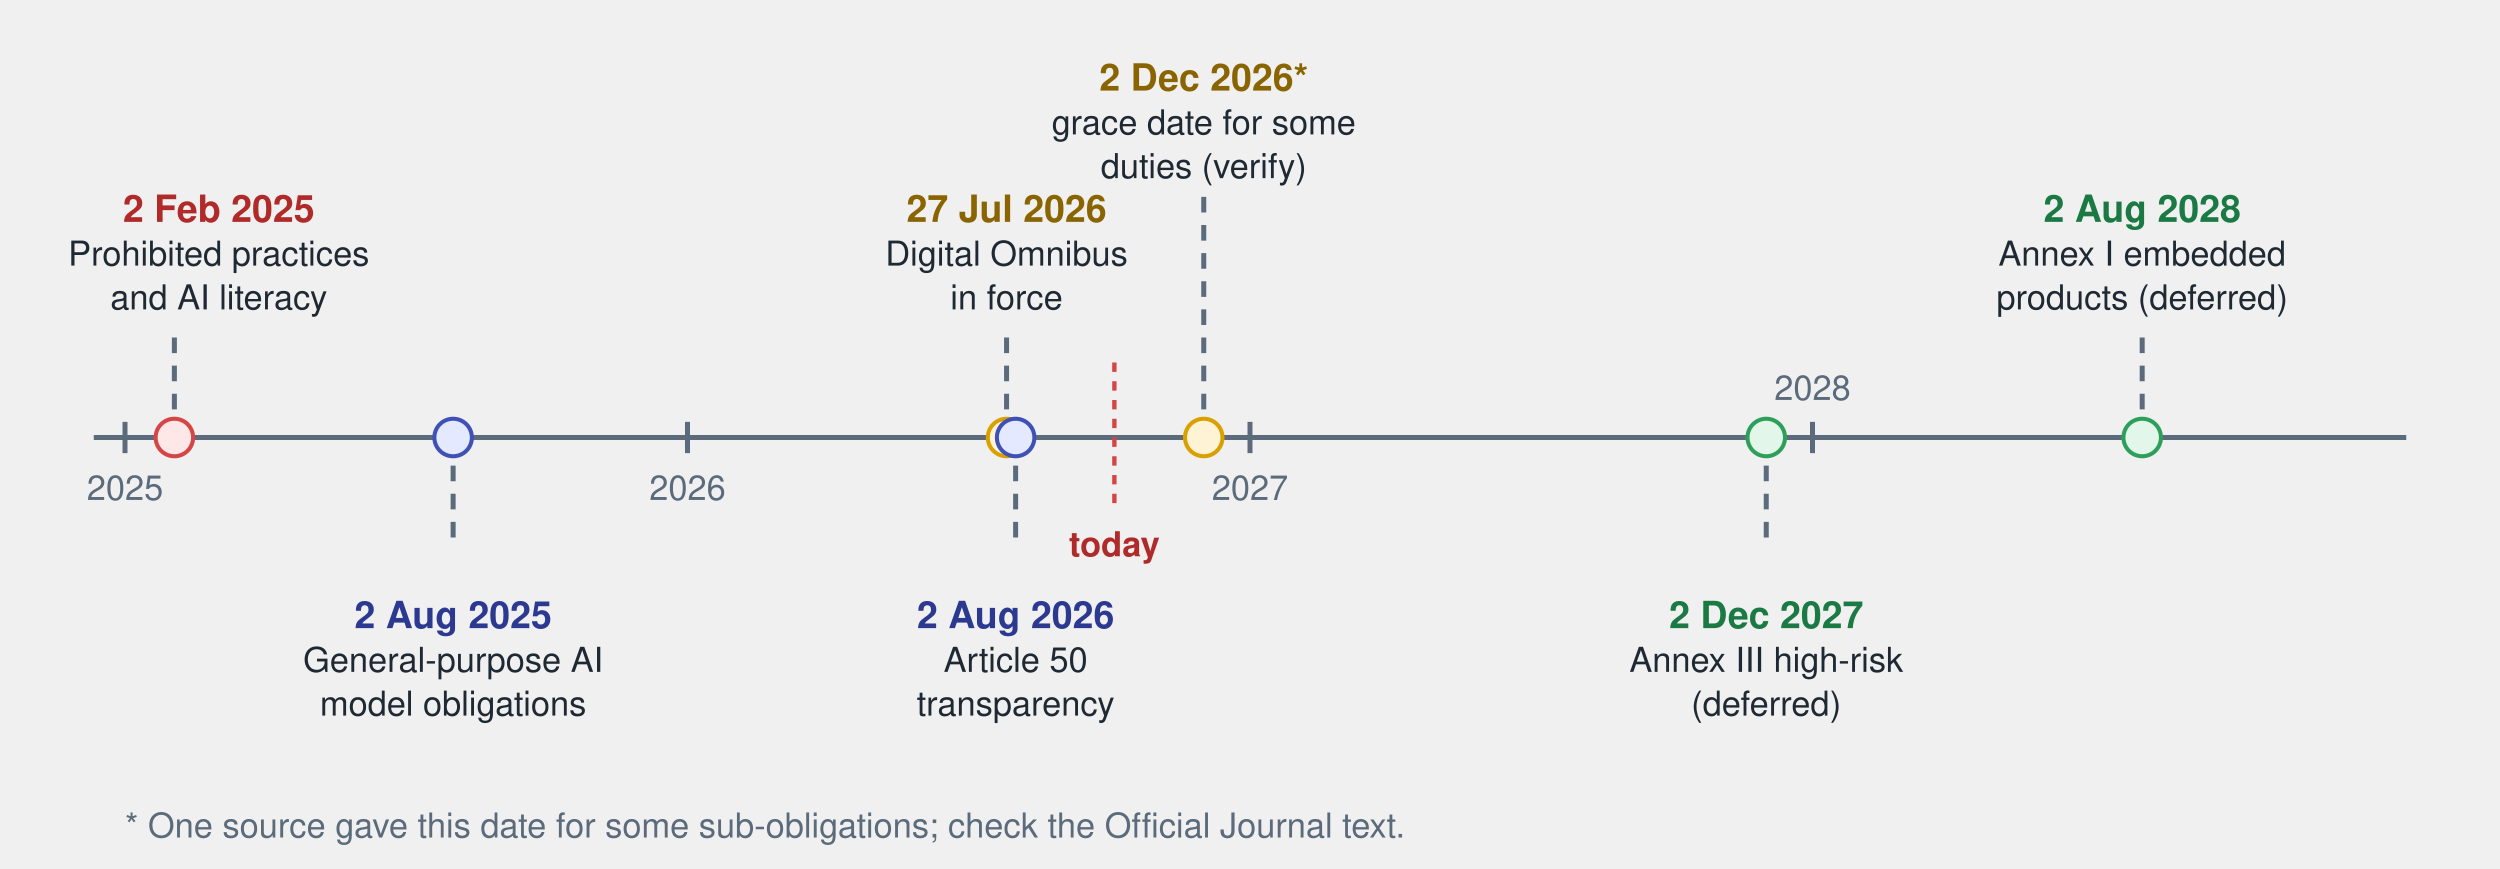
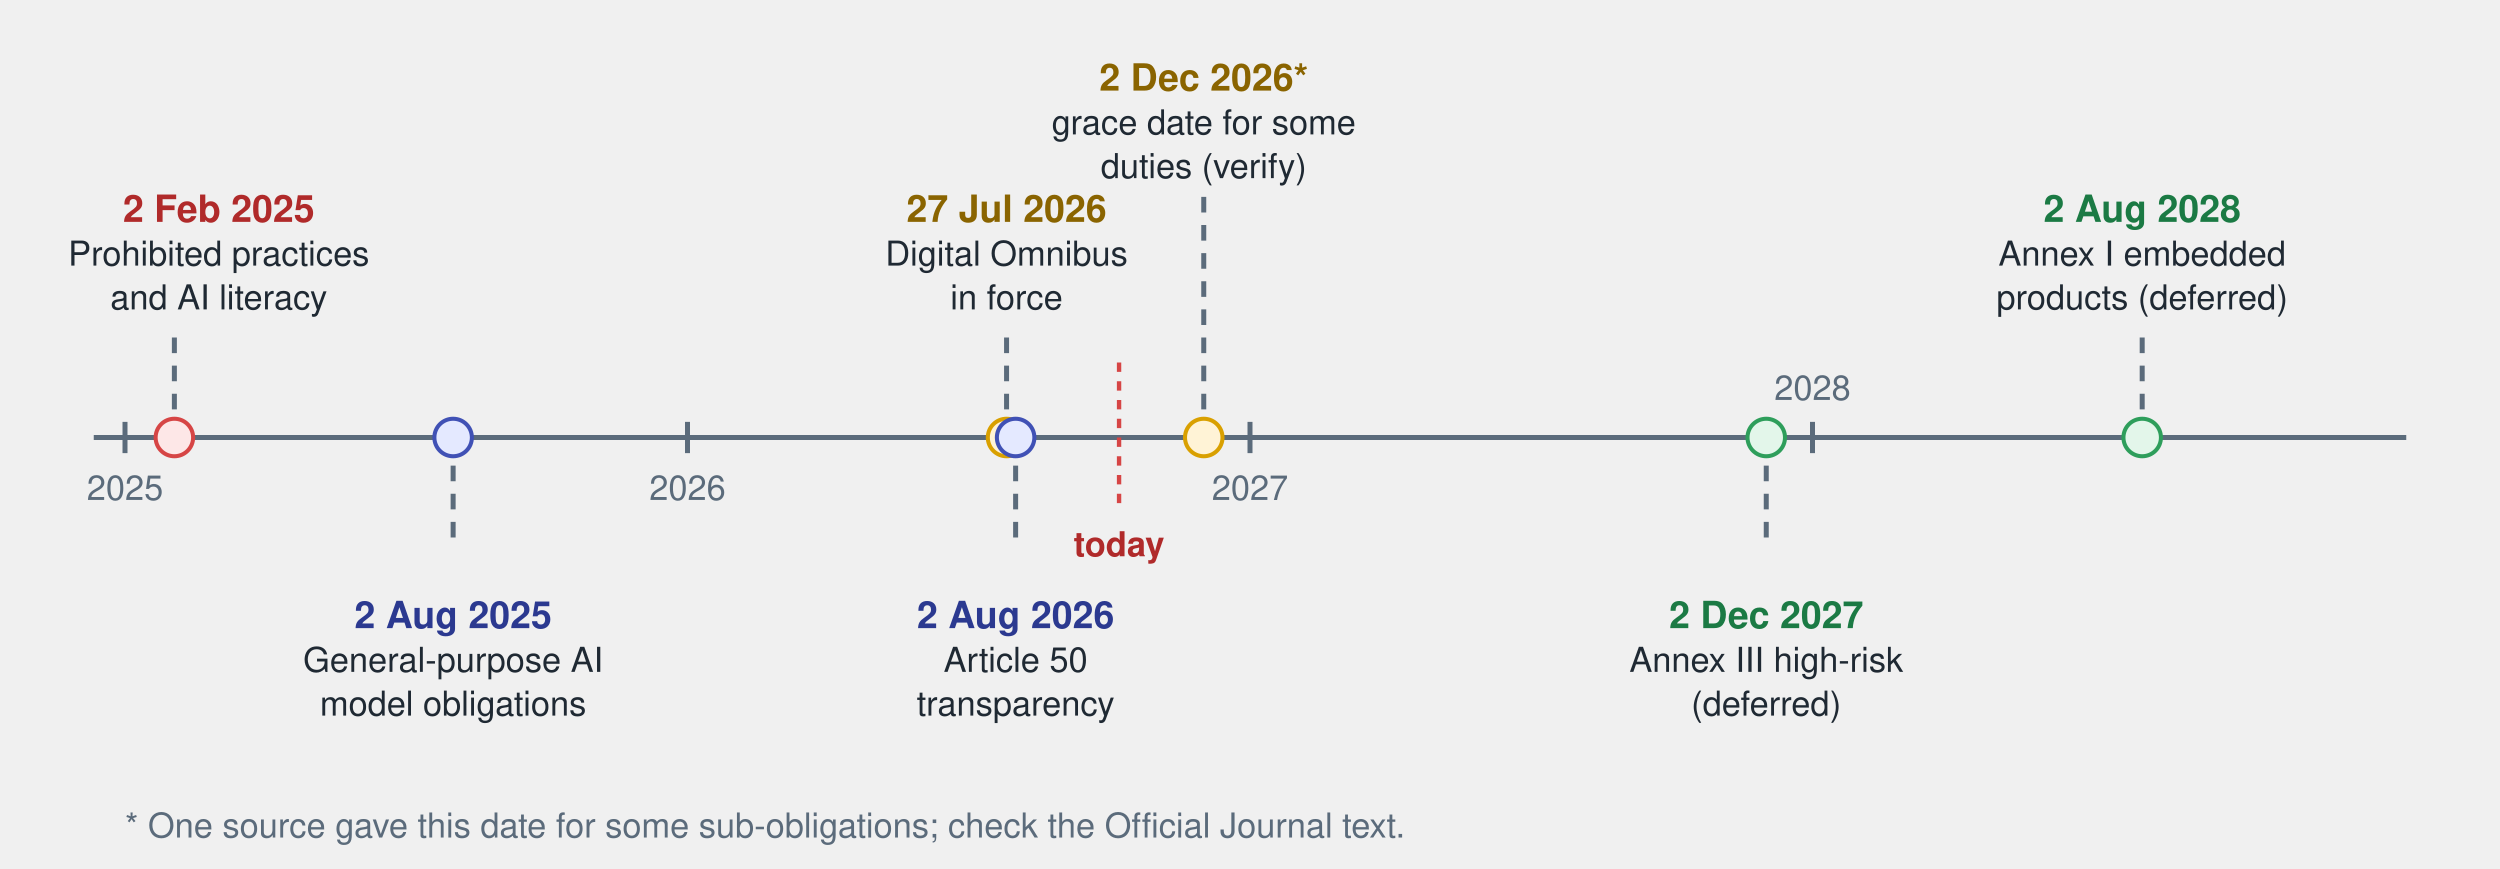
<svg xmlns="http://www.w3.org/2000/svg" class="g-svg" viewBox="0 0 800 278" width="800" height="278" role="img" aria-label="EU AI Act key dates">
  <style>
.g-svg{font-family:-apple-system,BlinkMacSystemFont,"Segoe UI",Helvetica,Arial,sans-serif}
.g-text{fill:#1f2933;font-size:13px}
.g-b{font-weight:700}
.g-s{font-size:11px}
.g-xs{font-size:10px}
.g-m{fill:#5b6b7b}
.g-tbad{fill:#b02a2a}
.g-tgood{fill:#1b7a44}
.g-twarn{fill:#8a6400}
.g-tprim{fill:#2b3990}
.g-ton{fill:#ffffff}
.g-r{stroke-width:1.3}
.g-r-box{fill:#f3f5f9;stroke:#9aa7b8}
.g-r-primary{fill:#e4e9ff;stroke:#4051b5}
.g-r-good{fill:#e3f6ea;stroke:#2e9e5b}
.g-r-warn{fill:#fff3d6;stroke:#d9a000}
.g-r-bad{fill:#fde7e7;stroke:#d64545}
.g-r-zone{fill:none;stroke:#5b6b7b;stroke-dasharray:6 4}
.g-r-zonebad{fill:none;stroke:#d64545;stroke-dasharray:6 4}
.g-r-lv1{fill:#eef0fb;stroke:none}
.g-r-lv2{fill:#cdd3f4;stroke:none}
.g-r-lv3{fill:#9aa6e8;stroke:none}
.g-r-lv4{fill:#5c6dd0;stroke:none}
.g-r-lv5{fill:#2f3fa6;stroke:none}
.g-p{stroke:#5b6b7b;stroke-width:1.6;fill:none}
.g-pbad{stroke:#d64545;stroke-width:1.6;fill:none}
.g-pgood{stroke:#2e9e5b;stroke-width:1.6;fill:none}
.g-pwarn{stroke:#d9a000;stroke-width:1.6;fill:none}
.g-dash{stroke-dasharray:5 4}
.g-ah{fill:#5b6b7b}
.g-ah-bad{fill:#d64545}
.g-ah-good{fill:#2e9e5b}
.g-today{stroke:#d64545;stroke-width:1.4;stroke-dasharray:3 3}
</style>
  <defs>
    <marker id="eu-timeline-a" viewBox="0 0 10 10" refX="9" refY="5" markerWidth="7" markerHeight="7" orient="auto">
      <path class="g-ah" d="M0,0 L10,5 L0,10 z" />
    </marker>
    <marker id="eu-timeline-ab" viewBox="0 0 10 10" refX="9" refY="5" markerWidth="7" markerHeight="7" orient="auto">
      <path class="g-ah-bad" d="M0,0 L10,5 L0,10 z" />
    </marker>
    <marker id="eu-timeline-ag" viewBox="0 0 10 10" refX="9" refY="5" markerWidth="7" markerHeight="7" orient="auto">
      <path class="g-ah-good" d="M0,0 L10,5 L0,10 z" />
    </marker>
  </defs>
  <path class="g-p" d="M30.0 140.0 L770.0 140.0" />
  <path class="g-p" d="M40.0 135.0 L40.0 145.0" />
  <text class="g-text g-s g-m" x="40.0" y="160.0" text-anchor="middle">2025</text>
  <path class="g-p" d="M220.0 135.0 L220.0 145.0" />
  <text class="g-text g-s g-m" x="220.0" y="160.0" text-anchor="middle">2026</text>
  <path class="g-p" d="M400.0 135.0 L400.0 145.0" />
  <text class="g-text g-s g-m" x="400.0" y="160.0" text-anchor="middle">2027</text>
  <path class="g-p" d="M580.0 135.0 L580.0 145.0" />
  <text class="g-text g-s g-m" x="580.0" y="128.0" text-anchor="middle">2028</text>
  <path class="g-p g-dash" d="M55.8 140.0 L55.8 104.0" />
  <circle class="g-r g-r-bad" cx="55.8" cy="140.0" r="6" />
  <text class="g-text g-b g-tbad" x="70.0" y="71.0" text-anchor="middle" style="font-size:12px">2 Feb 2025</text>
  <text class="g-text g-s" x="70.0" y="85.0" text-anchor="middle">Prohibited practices</text>
  <text class="g-text g-s" x="70.0" y="99.0" text-anchor="middle">and AI literacy</text>
  <path class="g-p g-dash" d="M145.0 140.0 L145.0 176.0" />
  <circle class="g-r g-r-primary" cx="145.0" cy="140.0" r="6" />
  <text class="g-text g-b g-tprim" x="145.0" y="201.0" text-anchor="middle" style="font-size:12px">2 Aug 2025</text>
  <text class="g-text g-s" x="145.0" y="215.0" text-anchor="middle">General-purpose AI</text>
  <text class="g-text g-s" x="145.0" y="229.0" text-anchor="middle">model obligations</text>
  <path class="g-p g-dash" d="M322.1 140.0 L322.1 104.0" />
  <circle class="g-r g-r-warn" cx="322.1" cy="140.0" r="6" />
  <text class="g-text g-b g-twarn" x="322.1" y="71.0" text-anchor="middle" style="font-size:12px">27 Jul 2026</text>
  <text class="g-text g-s" x="322.1" y="85.0" text-anchor="middle">Digital Omnibus</text>
  <text class="g-text g-s" x="322.1" y="99.0" text-anchor="middle">in force</text>
  <path class="g-p g-dash" d="M325.0 140.0 L325.0 176.0" />
  <circle class="g-r g-r-primary" cx="325.0" cy="140.0" r="6" />
  <text class="g-text g-b g-tprim" x="325.0" y="201.0" text-anchor="middle" style="font-size:12px">2 Aug 2026</text>
  <text class="g-text g-s" x="325.0" y="215.0" text-anchor="middle">Article 50</text>
  <text class="g-text g-s" x="325.0" y="229.0" text-anchor="middle">transparency</text>
  <path class="g-p g-dash" d="M385.2 140.0 L385.2 62.0" />
  <circle class="g-r g-r-warn" cx="385.2" cy="140.0" r="6" />
  <text class="g-text g-b g-twarn" x="385.2" y="29.0" text-anchor="middle" style="font-size:12px">2 Dec 2026*</text>
  <text class="g-text g-s" x="385.2" y="43.0" text-anchor="middle">grace date for some</text>
  <text class="g-text g-s" x="385.2" y="57.0" text-anchor="middle">duties (verify)</text>
  <path class="g-p g-dash" d="M565.2 140.0 L565.2 176.0" />
  <circle class="g-r g-r-good" cx="565.2" cy="140.0" r="6" />
  <text class="g-text g-b g-tgood" x="565.2" y="201.0" text-anchor="middle" style="font-size:12px">2 Dec 2027</text>
  <text class="g-text g-s" x="565.2" y="215.0" text-anchor="middle">Annex III high-risk</text>
  <text class="g-text g-s" x="565.2" y="229.0" text-anchor="middle">(deferred)</text>
  <path class="g-p g-dash" d="M685.5 140.0 L685.5 104.0" />
  <circle class="g-r g-r-good" cx="685.5" cy="140.0" r="6" />
  <text class="g-text g-b g-tgood" x="685.5" y="71.0" text-anchor="middle" style="font-size:12px">2 Aug 2028</text>
  <text class="g-text g-s" x="685.5" y="85.0" text-anchor="middle">Annex I embedded</text>
  <text class="g-text g-s" x="685.5" y="99.0" text-anchor="middle">products (deferred)</text>
-   <path class="g-today" d="M356.6 116.0 L356.6 164.0" />
-   <text class="g-text g-b g-s g-tbad" x="356.6" y="178.0" text-anchor="middle">today</text>
+   <path class="g-today" d="M358.1 116.0 L358.1 164.0" />
+   <text class="g-text g-b g-s g-tbad" x="358.1" y="178.0" text-anchor="middle">today</text>
  <text class="g-text g-s g-m" x="40.0" y="268.0" text-anchor="start">* One source gave this date for some sub-obligations; check the Official Journal text.</text>
</svg>
